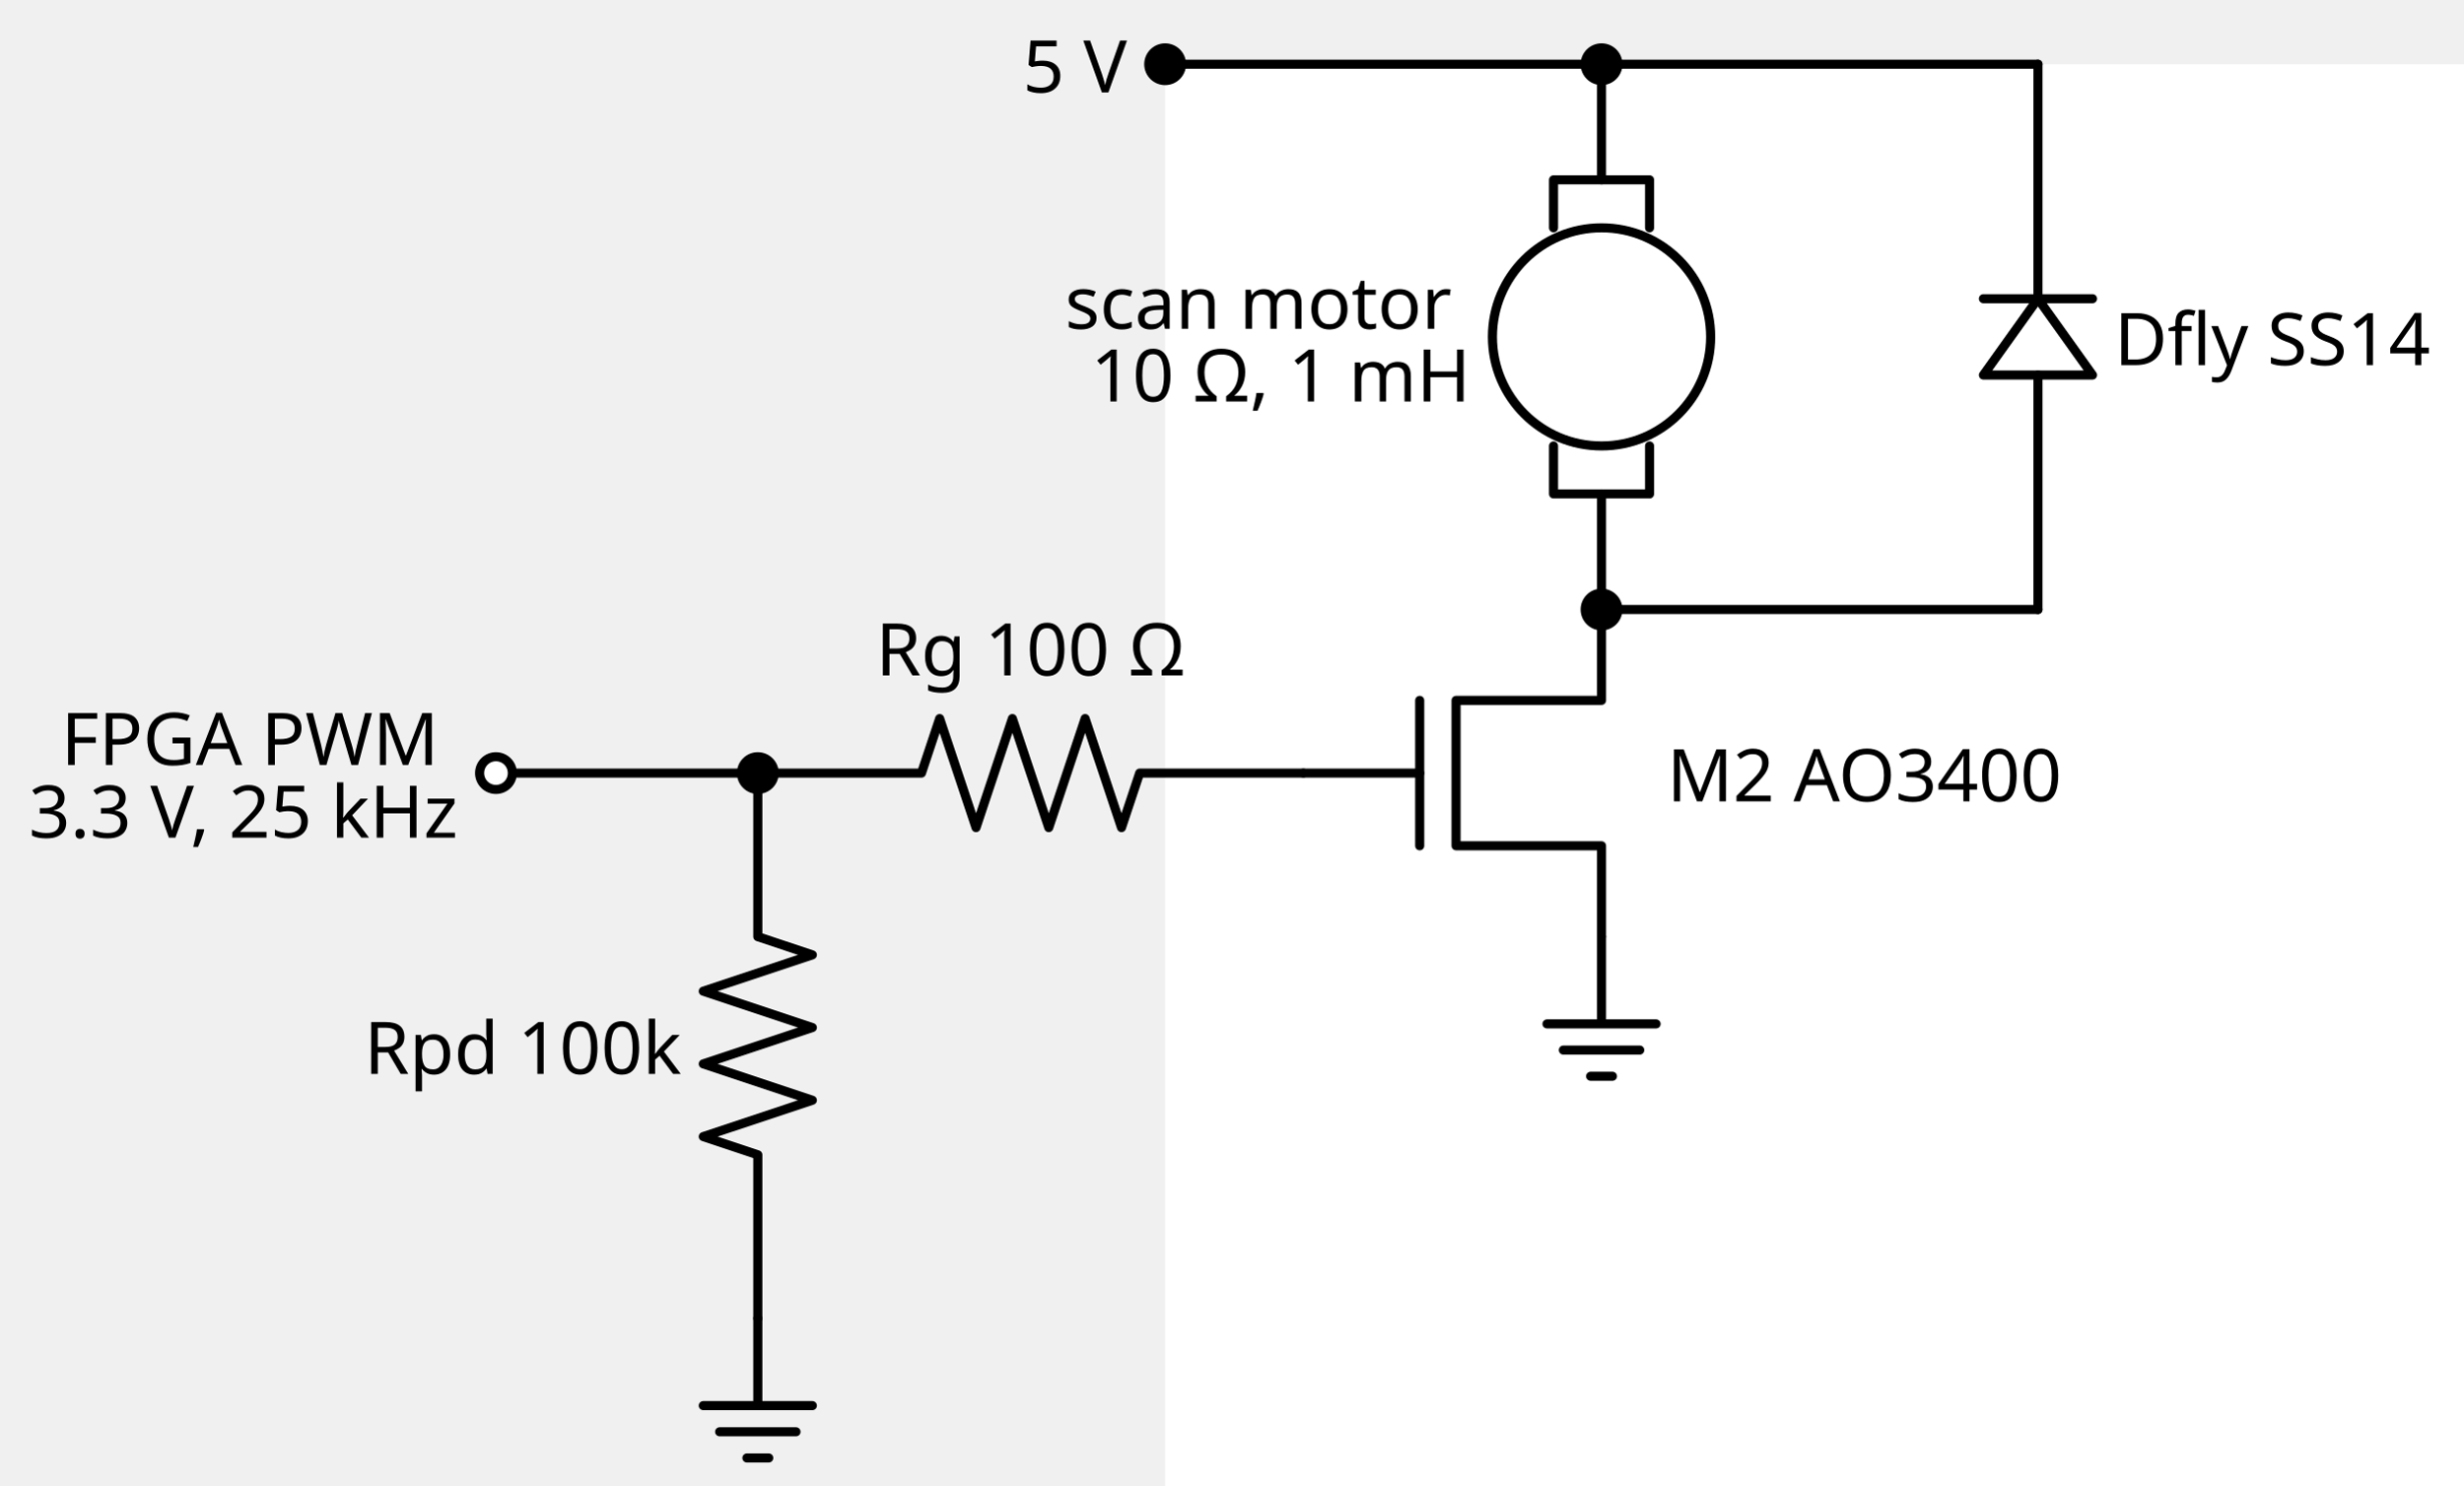
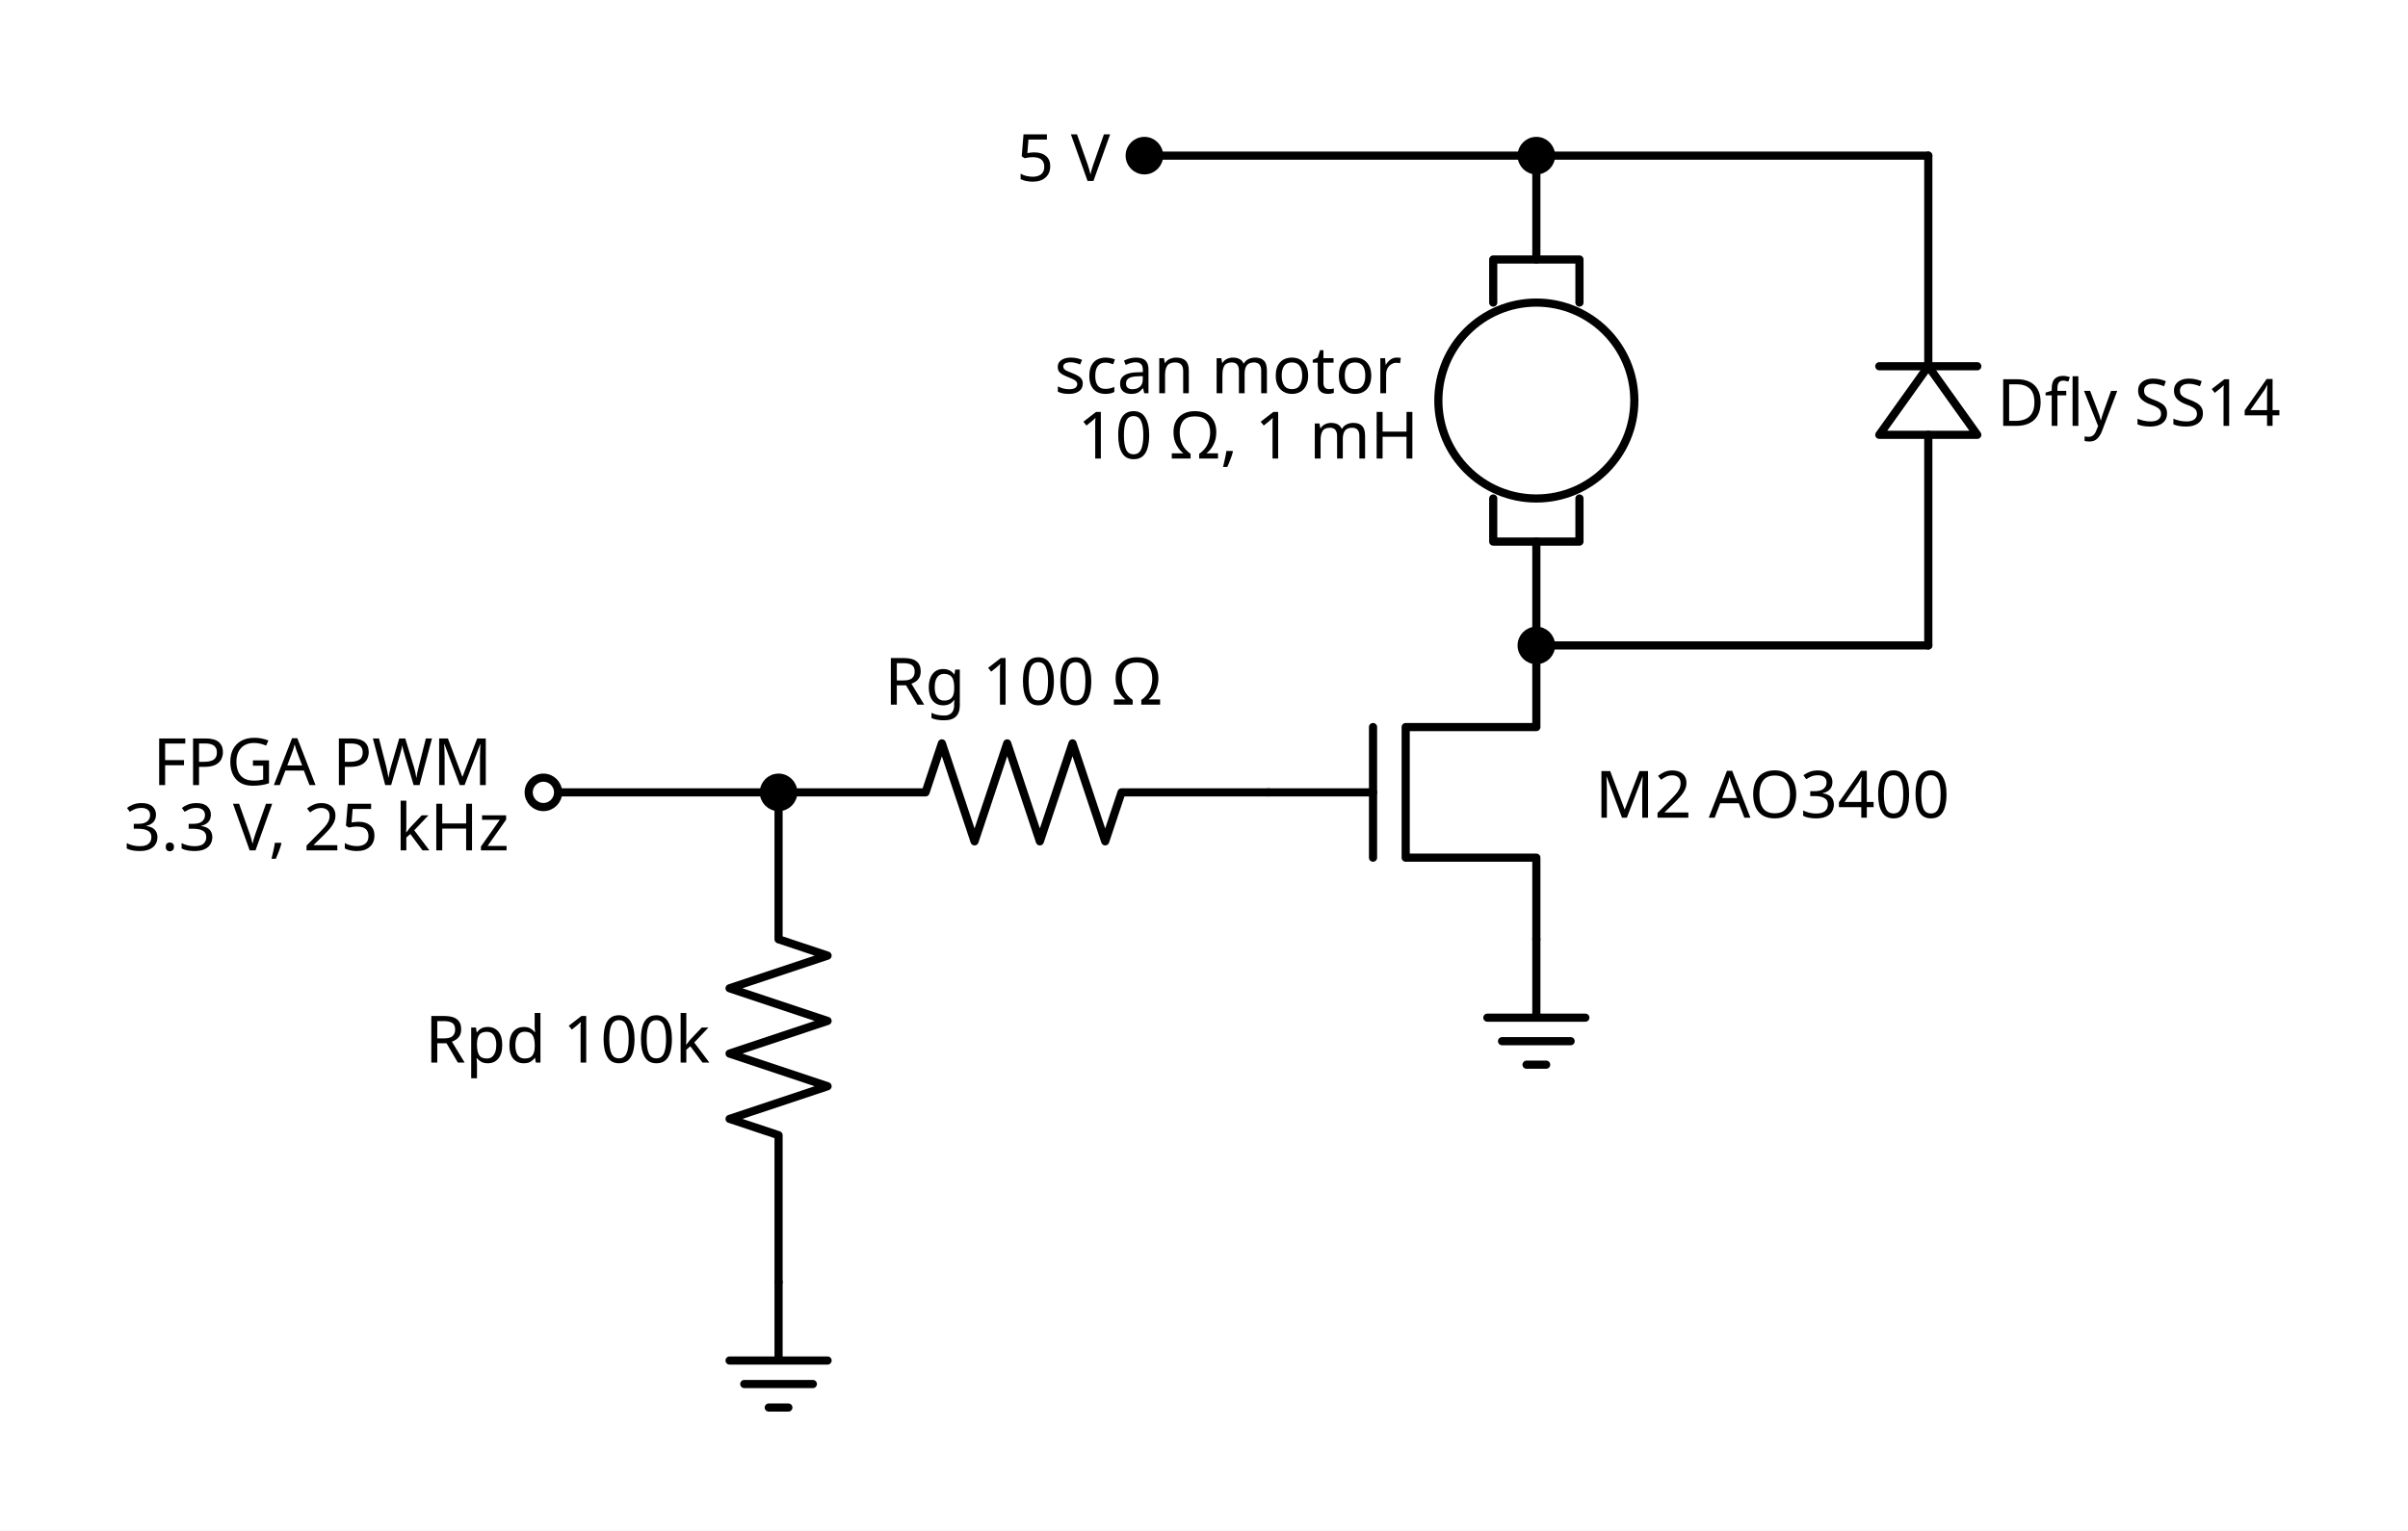
- <svg xmlns="http://www.w3.org/2000/svg" xml:lang="en" height="245.24pt" width="406.34pt" viewBox="-192.22 -10.6 406.34 245.24">
-   <rect width="100%" height="100%" fill="white" />
+ <svg xmlns="http://www.w3.org/2000/svg" xml:lang="en" height="281.24pt" width="442.34pt" viewBox="-210.22 -28.6 442.34 281.24">
+   <rect x="-210.22" y="-28.6" width="442.34" height="281.24" fill="white" />
  <circle cx="72" cy="45" r="18" style="stroke:black;fill:none;stroke-width:1.5;stroke-dasharray:-;" />
  <polygon points="135,51.3 144,38.7 153,51.3 " style="stroke:black;fill:none;stroke-width:1.5;stroke-dasharray:-;stroke-linecap:round;stroke-linejoin:round;" />
  <path d="M 0.0,-0.0 L 36,-0 L 72,-0" style="stroke:black;fill:none;stroke-width:1.5;stroke-dasharray:-;stroke-linecap:round;stroke-linejoin:round;" />
  <path d="M 72.0,-0.0 L 72,19.08 L 72,19.08 M 72,70.92 L 72,70.92 L 72,90" style="stroke:black;fill:none;stroke-width:1.5;stroke-dasharray:-;stroke-linecap:round;stroke-linejoin:round;" />
  <path d="M 64.08,27.0 L 64.08,19.08 L 79.92,19.08 L 79.92,27" style="stroke:black;fill:none;stroke-width:1.5;stroke-dasharray:-;stroke-linecap:round;stroke-linejoin:round;" />
  <path d="M 64.08,63.0 L 64.08,70.92 L 79.92,70.92 L 79.92,63" style="stroke:black;fill:none;stroke-width:1.5;stroke-dasharray:-;stroke-linecap:round;stroke-linejoin:round;" />
  <path d="M 72.0,-0.0 L 108,-0 L 144,-0" style="stroke:black;fill:none;stroke-width:1.5;stroke-dasharray:-;stroke-linecap:round;stroke-linejoin:round;" />
  <path d="M 144.0,-0.0 L 144,38.7 M 135,38.7 L 153,38.7 M 144,51.3 L 144,90" style="stroke:black;fill:none;stroke-width:1.5;stroke-dasharray:-;stroke-linecap:round;stroke-linejoin:round;" />
  <path d="M 144,90.0 L 108,90 L 72,90" style="stroke:black;fill:none;stroke-width:1.5;stroke-dasharray:-;stroke-linecap:round;stroke-linejoin:round;" />
  <path d="M 72,144.0 L 72,129 L 48,129 L 48,105 L 72,105 L 72,90" style="stroke:black;fill:none;stroke-width:1.5;stroke-dasharray:-;stroke-linecap:round;stroke-linejoin:round;" />
  <path d="M 42,129.0 L 42,105" style="stroke:black;fill:none;stroke-width:1.5;stroke-dasharray:-;stroke-linecap:round;stroke-linejoin:round;" />
  <path d="M 22.8,117.0 L 42,117" style="stroke:black;fill:none;stroke-width:1.5;stroke-dasharray:-;stroke-linecap:round;stroke-linejoin:round;" />
  <path d="M 72,144.0 L 72,158.4 L 63,158.4 L 81,158.4 M 65.7,162.72 L 78.3,162.72 M 70.2,167.04 L 73.8,167.04" style="stroke:black;fill:none;stroke-width:1.5;stroke-dasharray:-;stroke-linecap:round;stroke-linejoin:round;" />
  <path d="M 22.8,117.0 L -4.2,117 L -7.2,126 L -13.2,108 L -19.2,126 L -25.2,108 L -31.2,126 L -37.2,108 L -40.2,117 L -67.2,117" style="stroke:black;fill:none;stroke-width:1.5;stroke-dasharray:-;stroke-linecap:round;stroke-linejoin:round;" />
  <path d="M -67.2,117 L -88.8,117 L -110.4,117" style="stroke:black;fill:none;stroke-width:1.5;stroke-dasharray:-;stroke-linecap:round;stroke-linejoin:round;" />
  <path d="M -67.2,117 L -67.2,144 L -58.2,147 L -76.2,153 L -58.2,159 L -76.2,165 L -58.2,171 L -76.2,177 L -67.2,180 L -67.2,207" style="stroke:black;fill:none;stroke-width:1.5;stroke-dasharray:-;stroke-linecap:round;stroke-linejoin:round;" />
  <path d="M -67.2,207.0 L -67.2,221.4 L -76.2,221.4 L -58.2,221.4 M -73.5,225.72 L -60.9,225.72 M -69,230.04 L -65.4,230.04" style="stroke:black;fill:none;stroke-width:1.5;stroke-dasharray:-;stroke-linecap:round;stroke-linejoin:round;" />
  <text x="50.4" y="27.0" dominant-baseline="central" fill="black" font-size="12" font-family="sans" text-anchor="end">
    <tspan x="50.4" dy="12">scan motor</tspan>
    <tspan x="50.4" dy="12">10 Ω, 1 mH</tspan>
  </text>
  <text x="156.6" y="33.0" dominant-baseline="central" fill="black" font-size="12" font-family="sans" text-anchor="start">
    <tspan x="156.6" dy="12">Dfly SS14</tspan>
  </text>
  <text x="82.8" y="105.0" dominant-baseline="central" fill="black" font-size="12" font-family="sans" text-anchor="start">
    <tspan x="82.8" dy="12">M2 AO3400</tspan>
  </text>
  <text x="-22.2" y="92.4" dominant-baseline="ideographic" fill="black" font-size="12" font-family="sans" text-anchor="middle">
    <tspan x="-22.2" dy="12">Rg 100 Ω</tspan>
  </text>
  <text x="-79.8" y="150.0" dominant-baseline="central" fill="black" font-size="12" font-family="sans" text-anchor="end">
    <tspan x="-79.8" dy="12">Rpd 100k</tspan>
  </text>
  <circle cx="0" cy="-0" r="2.7" style="stroke:black;fill:black;stroke-width:1.5;stroke-dasharray:-;" />
  <text x="-6.3" y="-12.0" dominant-baseline="central" fill="black" font-size="12" font-family="sans" text-anchor="end">
    <tspan x="-6.3" dy="12">5 V</tspan>
  </text>
  <circle cx="72" cy="-0" r="2.7" style="stroke:black;fill:black;stroke-width:1.5;stroke-dasharray:-;" />
  <circle cx="72" cy="90" r="2.7" style="stroke:black;fill:black;stroke-width:1.5;stroke-dasharray:-;" />
  <circle cx="-67.2" cy="117" r="2.7" style="stroke:black;fill:black;stroke-width:1.5;stroke-dasharray:-;" />
  <circle cx="-110.4" cy="117" r="2.7" style="stroke:black;fill:white;stroke-width:1.5;stroke-dasharray:-;" />
  <text x="-116.7" y="99" dominant-baseline="central" fill="black" font-size="12" font-family="sans" text-anchor="end">
    <tspan x="-116.7" dy="12">FPGA PWM</tspan>
    <tspan x="-116.7" dy="12">3.3 V, 25 kHz</tspan>
  </text>
</svg>
